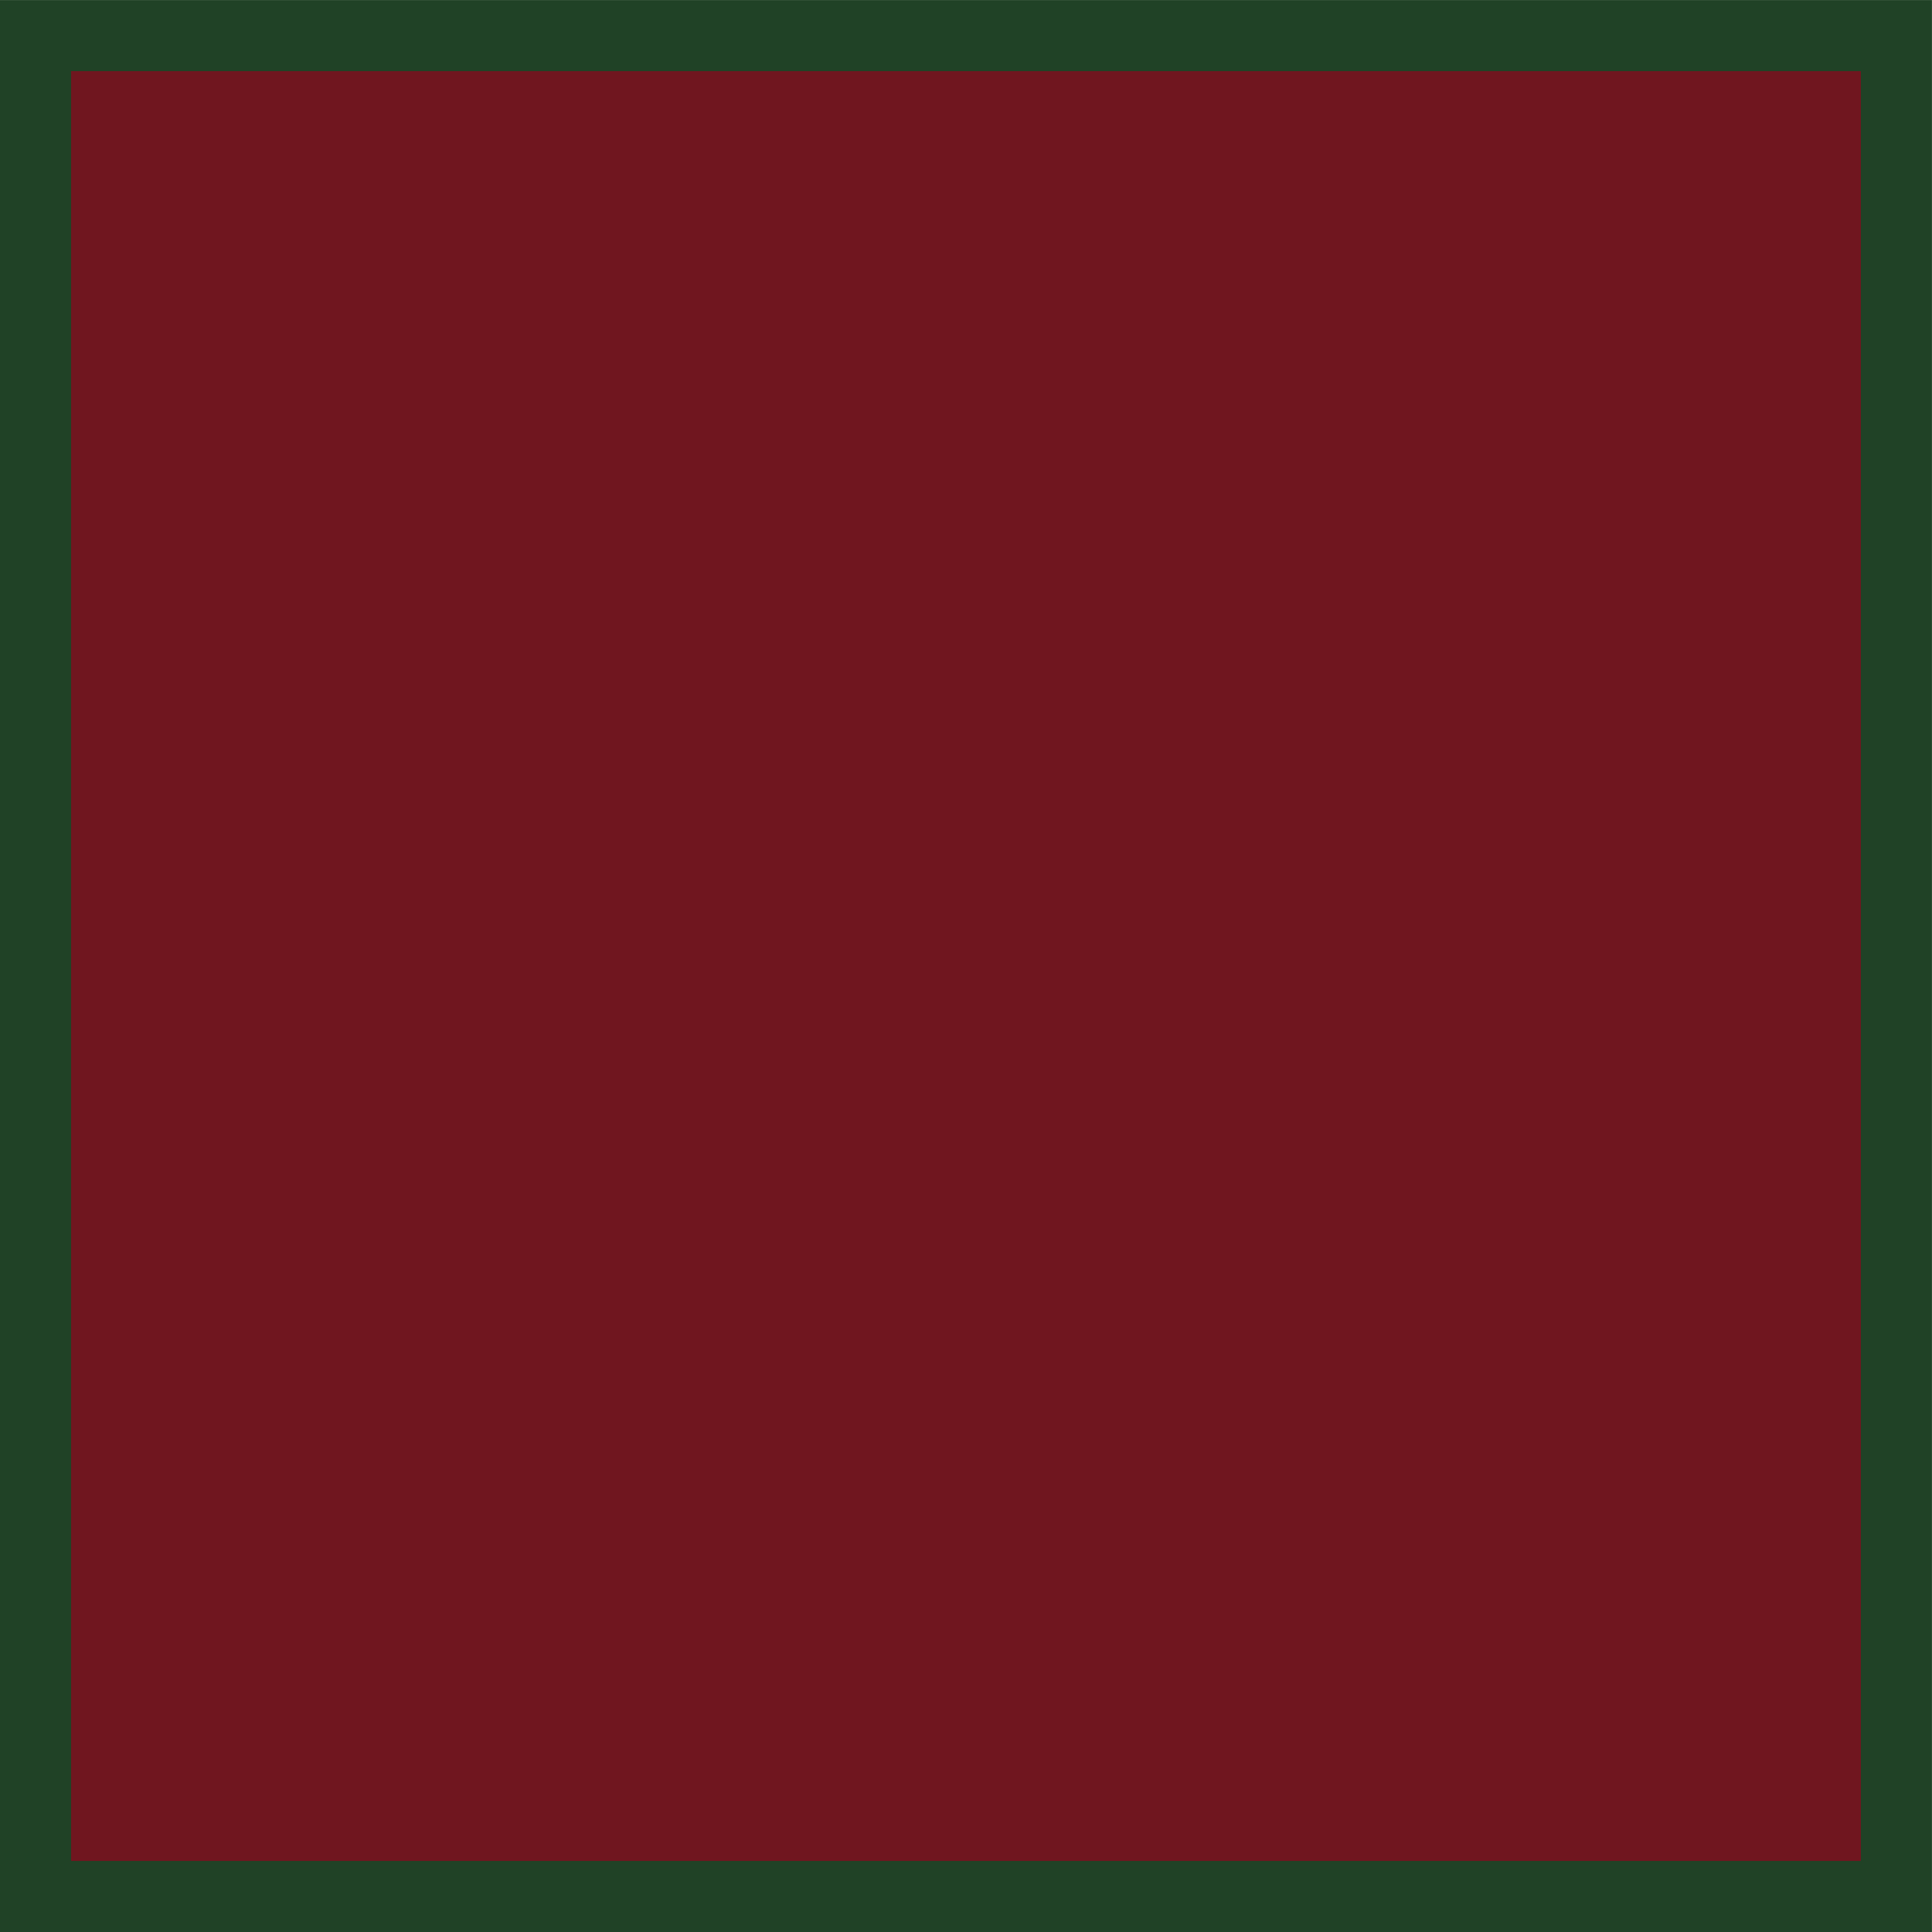
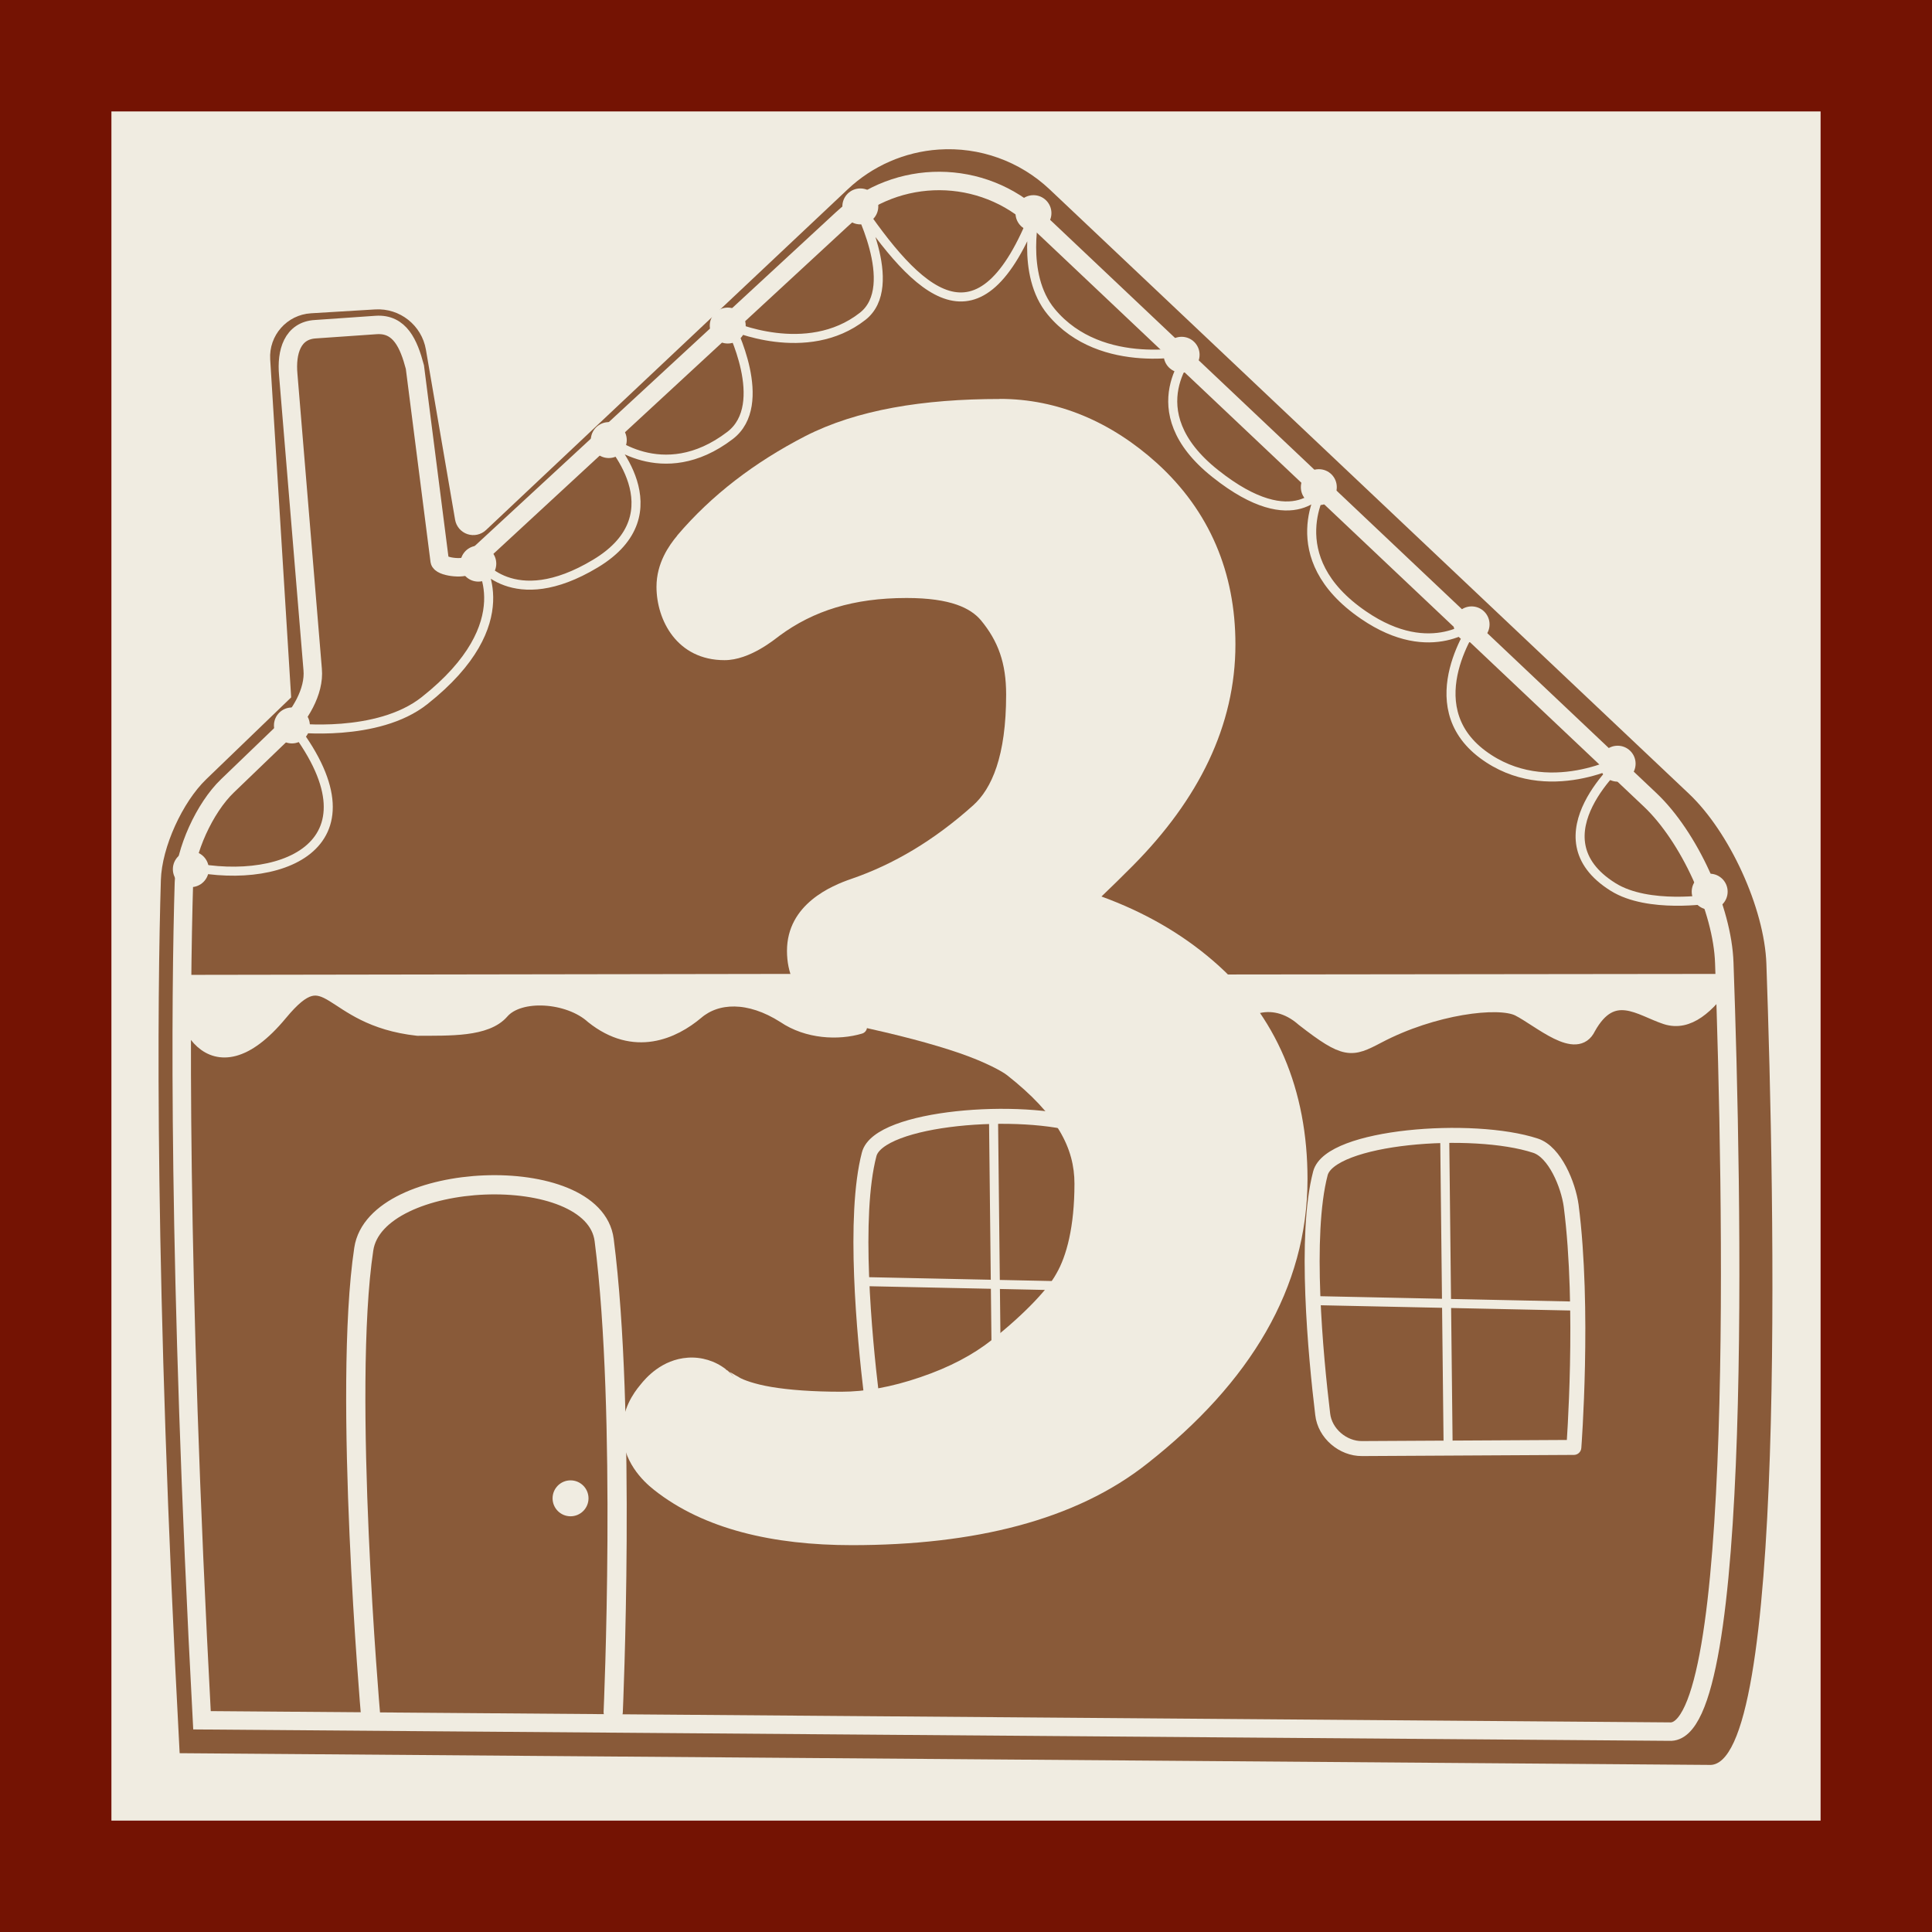
<svg xmlns="http://www.w3.org/2000/svg" width="38" height="38" viewBox="0 0 10.054 10.054" version="1.1" id="svg1">
-   <defs id="defs1" />
-   <g id="layer1" transform="translate(-0.2841973,-0.2357631)">
-     <rect style="fill:#70161f;stroke:#204226;stroke-width:0.37;stroke-linecap:round;stroke-linejoin:miter;stroke-dasharray:none" id="rect1" width="9.684" height="9.684" x="0.469" y="0.421" />
+   <defs id="defs1">
+     </defs>
+   <g id="g16" transform="matrix(0.2294923,0,0,0.2294923,-24.65829,-2.278414)">
+     <rect style="display:inline;fill:#f0ece1;fill-opacity:1;stroke:#741303;stroke-width:2.527;stroke-linecap:round;stroke-linejoin:miter;stroke-dasharray:none;stroke-opacity:1" id="rect36" width="41.284" height="41.284" x="108.71" y="11.191" />
+     <g id="layer1" transform="matrix(4.357444,0,0,4.357444,106.881,11.09221)">
+       <path id="path12" style="display:inline;fill:#895a39;fill-opacity:1;stroke:none;stroke-width:2.041" d="M 83.688 58.361 A 7.456 7.456 0 0 0 79.081 60.375 L 60.739 77.654 A 0.937 0.937 0 0 1 59.173 77.131 L 57.693 68.506 A 2.46 2.46 0 0 0 55.12 66.467 L 51.863 66.663 A 2.205 2.205 0 0 0 49.798 69 L 50.861 86.138 L 46.556 90.287 C 45.354 91.444 44.305 93.73 44.255 95.397 C 44.081 101.196 43.914 115.509 45.207 139.669 L 122.743 140.263 C 126.68 140.555 126.078 111.638 125.658 99.647 C 125.56 96.824 123.785 92.963 121.731 91.022 L 89.317 60.38 A 7.456 7.456 0 0 0 83.688 58.361 z M 86.789 71.003 C 89.747 71.003 92.455 72.178 94.77 74.271 C 97.425 76.691 98.737 79.803 98.737 83.45 C 98.737 87.58 96.867 91.312 93.531 94.677 C 92.982 95.226 92.455 95.749 91.945 96.233 C 94.079 97.011 95.974 98.086 97.604 99.491 C 100.825 102.256 102.392 106.053 102.392 110.562 C 102.392 116.083 99.481 120.882 94.276 124.977 C 90.631 127.868 85.47 129.121 79.293 129.121 C 75.313 129.121 71.785 128.318 69.263 126.321 C 68.677 125.861 67.652 124.858 67.652 123.326 C 67.652 122.23 68.201 121.425 68.568 120.989 C 68.843 120.643 69.65 119.706 70.975 119.615 A 2.836 2.836 0 0 1 72.903 120.204 L 72.903 120.209 L 72.903 120.214 L 72.903 120.219 L 72.908 120.219 L 72.913 120.224 C 72.916 120.226 72.922 120.228 72.923 120.229 L 72.928 120.234 C 72.939 120.241 72.955 120.251 72.969 120.259 A 2.836 2.836 0 0 1 72.989 120.269 A 2.836 2.836 0 0 1 73.321 120.602 C 73.224 120.478 73.149 120.395 73.09 120.335 C 73.111 120.348 73.131 120.356 73.155 120.37 C 73.187 120.389 73.224 120.409 73.261 120.431 C 73.301 120.454 73.341 120.48 73.387 120.506 C 73.437 120.535 73.496 120.564 73.553 120.597 A 2.836 2.836 0 0 1 73.588 120.622 C 73.768 120.729 74.326 120.952 75.209 121.1 C 76.092 121.249 77.288 121.342 78.754 121.342 C 79.959 121.342 81.287 121.111 82.757 120.607 C 84.256 120.1 85.446 119.46 86.382 118.719 C 88.197 117.28 89.272 116.047 89.619 115.421 A 2.836 2.836 0 0 1 89.654 115.36 C 90.175 114.471 90.576 112.976 90.576 110.794 C 90.576 109.014 89.728 107.313 87.157 105.291 C 86.918 105.101 86.06 104.625 84.73 104.168 C 83.4 103.711 81.594 103.229 79.363 102.758 C 77.753 102.425 76 101.253 76 98.992 C 76 96.62 78.265 95.682 79.257 95.342 C 81.406 94.604 83.456 93.39 85.44 91.611 C 86.378 90.769 87.112 89.124 87.112 85.992 C 87.112 84.393 86.706 83.281 85.828 82.221 C 85.314 81.62 84.32 81.098 82.062 81.098 C 79.369 81.098 77.338 81.748 75.627 83.007 A 2.836 2.836 0 0 1 75.602 83.027 C 75.398 83.174 74.125 84.25 72.833 84.25 C 70.425 84.25 69.384 82.22 69.384 80.529 C 69.384 79.318 70.029 78.424 70.426 77.947 A 2.836 2.836 0 0 1 70.441 77.921 C 72.174 75.884 74.346 74.225 76.916 72.897 C 79.544 71.55 82.919 71.008 86.794 71.008 L 86.789 71.003 z " transform="matrix(0.1026375,0,0,0.1026375,-3.575139,-5.478937)" />
+       <path d="m 6.517,4.84 c 0.041,0.043 0.114,0.085 0.148,0.133 0.078,-0.023 0.167,-0.005 0.246,0.065 0.221,0.172 0.251,0.162 0.39,0.089 C 7.589,4.975 7.929,4.934 8.031,4.985 8.143,5.042 8.334,5.217 8.398,5.082 8.522,4.86 8.664,4.984 8.799,5.028 8.917,5.066 9.019,4.97 9.113,4.837 Z" style="display:inline;fill:#f0ece1;stroke:#f0ece1;stroke-width:0.072;stroke-linecap:round;stroke-linejoin:round" id="path14" />
+       <path d="m 1.088,4.842 c -0.052,0.167 0.134,0.61 0.502,0.166 0.258,-0.311 0.23,0.026 0.713,0.079 0.166,-9.04e-4 0.358,0.007 0.44,-0.088 0.091,-0.105 0.347,-0.087 0.47,0.025 0.219,0.175 0.423,0.079 0.543,-0.022 0.104,-0.089 0.272,-0.097 0.454,0.019 0.122,0.083 0.282,0.09 0.396,0.056 -0.011,-0.002 -0.023,-0.005 -0.035,-0.008 C 4.447,5.042 4.316,4.969 4.257,4.837 Z" style="display:inline;fill:#f0ece1;stroke:#f0ece1;stroke-width:0.072;stroke-linecap:round;stroke-linejoin:round" id="path13" />
+       <path id="path1" style="fill:none;fill-opacity:1;stroke:#f0ece1;stroke-width:0.096;stroke-dasharray:none" d="M 4.513,0.872 2.563,2.674 C 2.541,2.696 2.423,2.683 2.418,2.652 L 2.289,1.643 C 2.257,1.522 2.211,1.416 2.088,1.424 L 1.771,1.446 C 1.652,1.453 1.619,1.564 1.63,1.683 L 1.757,3.216 C 1.768,3.333 1.688,3.461 1.604,3.543 L 1.314,3.822 C 1.195,3.936 1.092,4.161 1.087,4.326 1.07,4.897 1.054,6.306 1.181,8.685 L 8.817,8.744 C 9.204,8.772 9.145,5.925 9.103,4.744 9.094,4.466 8.919,4.086 8.717,3.895 L 5.525,0.877 C 5.242,0.609 4.799,0.607 4.513,0.872 Z" />
+       <path style="opacity:1;fill:none;fill-opacity:1;stroke:#f0ece1;stroke-width:0.1;stroke-linecap:round;stroke-linejoin:round;stroke-dasharray:none" d="m 2.058,8.653 c 0,0 -0.146,-1.683 -0.035,-2.42 0.062,-0.413 1.198,-0.461 1.251,-0.047 0.116,0.901 0.047,2.456 0.047,2.456" id="path5" />
+       <path style="opacity:1;fill:none;fill-opacity:1;stroke:#f0ece1;stroke-width:0.078;stroke-linecap:round;stroke-linejoin:round;stroke-dasharray:none" d="M 4.913,5.455 C 4.876,5.148 4.817,4.523 4.901,4.202 4.951,4.008 5.694,3.95 6.021,4.058 c 0.1,0.033 0.17,0.203 0.185,0.312 0.069,0.536 0.014,1.258 0.014,1.258 l -1.102,0.006 C 5.018,5.635 4.924,5.555 4.913,5.455 Z" id="path6" transform="translate(-0.2480469,1.537891)" />
+       <path style="opacity:1;fill:none;fill-opacity:1;stroke:#f0ece1;stroke-width:0.047;stroke-linecap:round;stroke-linejoin:round;stroke-dasharray:none" d="m 5.3,5.537 0.018,1.637" id="path7" />
+       <path style="opacity:1;fill:none;fill-opacity:1;stroke:#f0ece1;stroke-width:0.047;stroke-linecap:round;stroke-linejoin:round;stroke-dasharray:none" d="m 4.616,6.402 1.38,0.029" id="path8" />
+       <path style="opacity:1;fill:none;fill-opacity:1;stroke:#f0ece1;stroke-width:0.078;stroke-linecap:round;stroke-linejoin:round;stroke-dasharray:none" d="M 4.913,5.455 C 4.876,5.148 4.817,4.523 4.901,4.202 4.951,4.008 5.694,3.95 6.021,4.058 c 0.1,0.033 0.17,0.203 0.185,0.312 0.069,0.536 0.014,1.258 0.014,1.258 l -1.102,0.006 C 5.018,5.635 4.924,5.555 4.913,5.455 Z" id="path9" transform="translate(2.10013,1.637109)" />
+       <path style="opacity:1;fill:none;fill-opacity:1;stroke:#f0ece1;stroke-width:0.047;stroke-linecap:round;stroke-linejoin:round;stroke-dasharray:none" d="m 7.648,5.636 0.018,1.637" id="path10" />
+       <path style="opacity:1;fill:none;fill-opacity:1;stroke:#f0ece1;stroke-width:0.047;stroke-linecap:round;stroke-linejoin:round;stroke-dasharray:none" d="m 6.964,6.501 1.38,0.029" id="path11" />
+       <path id="path36" style="opacity:1;fill:#f0ece1;stroke:#f0ece1;stroke-width:0.047;stroke-linecap:round;stroke-linejoin:round" d="m 3.169,7.53 a 0.07,0.07 0 0 1 -0.07,0.07 0.07,0.07 0 0 1 -0.07,-0.07 0.07,0.07 0 0 1 0.07,-0.07 0.07,0.07 0 0 1 0.07,0.07 z" />
+       <path style="opacity:1;fill:none;fill-opacity:1;stroke:#f0ece1;stroke-width:0.047;stroke-linecap:round;stroke-linejoin:round;stroke-dasharray:none;stroke-opacity:1" d="m 9.029,4.411 c 0,0 -0.321,0.052 -0.504,-0.062 -0.419,-0.261 0.058,-0.667 0.058,-0.667 0,0 -0.401,0.227 -0.737,-0.023 -0.35,-0.261 -0.035,-0.69 -0.035,-0.69 0,0 -0.229,0.209 -0.585,-0.035 C 6.782,2.631 7.019,2.267 7.019,2.267 c 0,0 -0.146,0.263 -0.564,-0.069 C 6.036,1.866 6.338,1.555 6.338,1.555 c 0,0 -0.475,0.116 -0.737,-0.199 C 5.437,1.159 5.519,0.83 5.519,0.83 5.227,1.584 4.907,1.26 4.584,0.783 c 0,0 0.237,0.438 0.035,0.596 -0.291,0.228 -0.69,0.047 -0.69,0.047 0,0 0.212,0.411 0,0.573 -0.354,0.27 -0.643,0.012 -0.643,0.012 0,0 0.382,0.391 -0.058,0.655 -0.431,0.259 -0.608,-0.012 -0.608,-0.012 0,0 0.234,0.318 -0.281,0.725 C 2.094,3.573 1.66,3.52 1.66,3.52 2.132,4.144 1.572,4.356 1.076,4.233" id="path37" />
+       <path id="circle37" style="opacity:1;fill:#f0ece1;stroke:#f0ece1;stroke-width:0.047;stroke-linecap:round;stroke-linejoin:round" d="m 1.719,3.508 a 0.07,0.07 0 0 1 -0.07,0.07 0.07,0.07 0 0 1 -0.07,-0.07 0.07,0.07 0 0 1 0.07,-0.07 0.07,0.07 0 0 1 0.07,0.07 z" />
+       <path id="circle38" style="opacity:1;fill:#f0ece1;stroke:#f0ece1;stroke-width:0.047;stroke-linecap:round;stroke-linejoin:round" d="m 2.689,2.666 a 0.07,0.07 0 0 1 -0.07,0.07 0.07,0.07 0 0 1 -0.07,-0.07 0.07,0.07 0 0 1 0.07,-0.07 0.07,0.07 0 0 1 0.07,0.07 z" />
+       <path id="circle39" style="opacity:1;fill:#f0ece1;stroke:#f0ece1;stroke-width:0.047;stroke-linecap:round;stroke-linejoin:round" d="m 3.368,2.023 a 0.07,0.07 0 0 1 -0.07,0.07 0.07,0.07 0 0 1 -0.07,-0.07 0.07,0.07 0 0 1 0.07,-0.07 0.07,0.07 0 0 1 0.07,0.07 z" />
+       <path id="circle40" style="opacity:1;fill:#f0ece1;stroke:#f0ece1;stroke-width:0.047;stroke-linecap:round;stroke-linejoin:round" d="m 3.987,1.427 a 0.07,0.07 0 0 1 -0.07,0.07 0.07,0.07 0 0 1 -0.07,-0.07 0.07,0.07 0 0 1 0.07,-0.07 0.07,0.07 0 0 1 0.07,0.07 z" />
+       <path id="circle41" style="opacity:1;fill:#f0ece1;stroke:#f0ece1;stroke-width:0.047;stroke-linecap:round;stroke-linejoin:round" d="m 4.677,0.807 a 0.07,0.07 0 0 1 -0.07,0.07 0.07,0.07 0 0 1 -0.07,-0.07 0.07,0.07 0 0 1 0.07,-0.07 0.07,0.07 0 0 1 0.07,0.07 z" />
+       <path id="circle42" style="opacity:1;fill:#f0ece1;stroke:#f0ece1;stroke-width:0.047;stroke-linecap:round;stroke-linejoin:round" d="m 5.578,0.842 a 0.07,0.07 0 0 1 -0.07,0.07 0.07,0.07 0 0 1 -0.07,-0.07 0.07,0.07 0 0 1 0.07,-0.07 0.07,0.07 0 0 1 0.07,0.07 z" />
+       <path id="circle43" style="opacity:1;fill:#f0ece1;stroke:#f0ece1;stroke-width:0.047;stroke-linecap:round;stroke-linejoin:round" d="m 6.349,1.579 a 0.07,0.07 0 0 1 -0.07,0.07 0.07,0.07 0 0 1 -0.07,-0.07 0.07,0.07 0 0 1 0.07,-0.07 0.07,0.07 0 0 1 0.07,0.07 z" />
+       <path id="circle44" style="opacity:1;fill:#f0ece1;stroke:#f0ece1;stroke-width:0.047;stroke-linecap:round;stroke-linejoin:round" d="m 7.063,2.268 c -1e-7,0.039 -0.031,0.07 -0.07,0.07 -0.039,-1e-7 -0.07,-0.031 -0.07,-0.07 10e-8,-0.039 0.031,-0.07 0.07,-0.07 0.039,1e-7 0.07,0.031 0.07,0.07 z" />
+       <path id="circle45" style="opacity:1;fill:#f0ece1;stroke:#f0ece1;stroke-width:0.047;stroke-linecap:round;stroke-linejoin:round" d="m 7.858,2.982 a 0.07,0.07 0 0 1 -0.07,0.07 0.07,0.07 0 0 1 -0.07,-0.07 0.07,0.07 0 0 1 0.07,-0.07 0.07,0.07 0 0 1 0.07,0.07 z" />
+       <path id="circle46" style="opacity:1;fill:#f0ece1;stroke:#f0ece1;stroke-width:0.047;stroke-linecap:round;stroke-linejoin:round" d="m 8.618,3.707 a 0.07,0.07 0 0 1 -0.07,0.07 0.07,0.07 0 0 1 -0.07,-0.07 0.07,0.07 0 0 1 0.07,-0.07 0.07,0.07 0 0 1 0.07,0.07 z" />
+       <path id="circle47" style="opacity:1;fill:#f0ece1;stroke:#f0ece1;stroke-width:0.047;stroke-linecap:round;stroke-linejoin:round" d="m 9.097,4.373 a 0.07,0.07 0 0 1 -0.07,0.07 0.07,0.07 0 0 1 -0.07,-0.07 0.07,0.07 0 0 1 0.07,-0.07 0.07,0.07 0 0 1 0.07,0.07 z" />
+       <path id="circle48" style="opacity:1;fill:#f0ece1;stroke:#f0ece1;stroke-width:0.047;stroke-linecap:round;stroke-linejoin:round" d="m 1.193,4.256 a 0.07,0.07 0 0 1 -0.07,0.07 0.07,0.07 0 0 1 -0.07,-0.07 0.07,0.07 0 0 1 0.07,-0.07 0.07,0.07 0 0 1 0.07,0.07 z" />
+     </g>
+     <text xml:space="preserve" style="font-style:normal;font-variant:normal;font-weight:normal;font-stretch:normal;font-size:35.22px;font-family:'Californian FB';-inkscape-font-specification:'Californian FB, Normal';font-variant-ligatures:normal;font-variant-caps:normal;font-variant-numeric:normal;font-variant-east-asian:normal;text-align:center;letter-spacing:-0.012px;word-spacing:-0.108px;writing-mode:lr-tb;direction:ltr;text-anchor:middle;display:inline;fill:#741303;stroke:none;stroke-width:1.67;stroke-linecap:round" x="129.518" y="43.424" id="text54">
+       <tspan id="tspan54" style="font-style:normal;font-variant:normal;font-weight:normal;font-stretch:normal;font-size:35.22px;font-family:'Californian FB';-inkscape-font-specification:'Californian FB, Normal';font-variant-ligatures:normal;font-variant-caps:normal;font-variant-numeric:normal;font-variant-east-asian:normal;fill:#741303;stroke:none;stroke-width:1.67" x="0" y="0">3</tspan>
+     </text>
  </g>
</svg>
